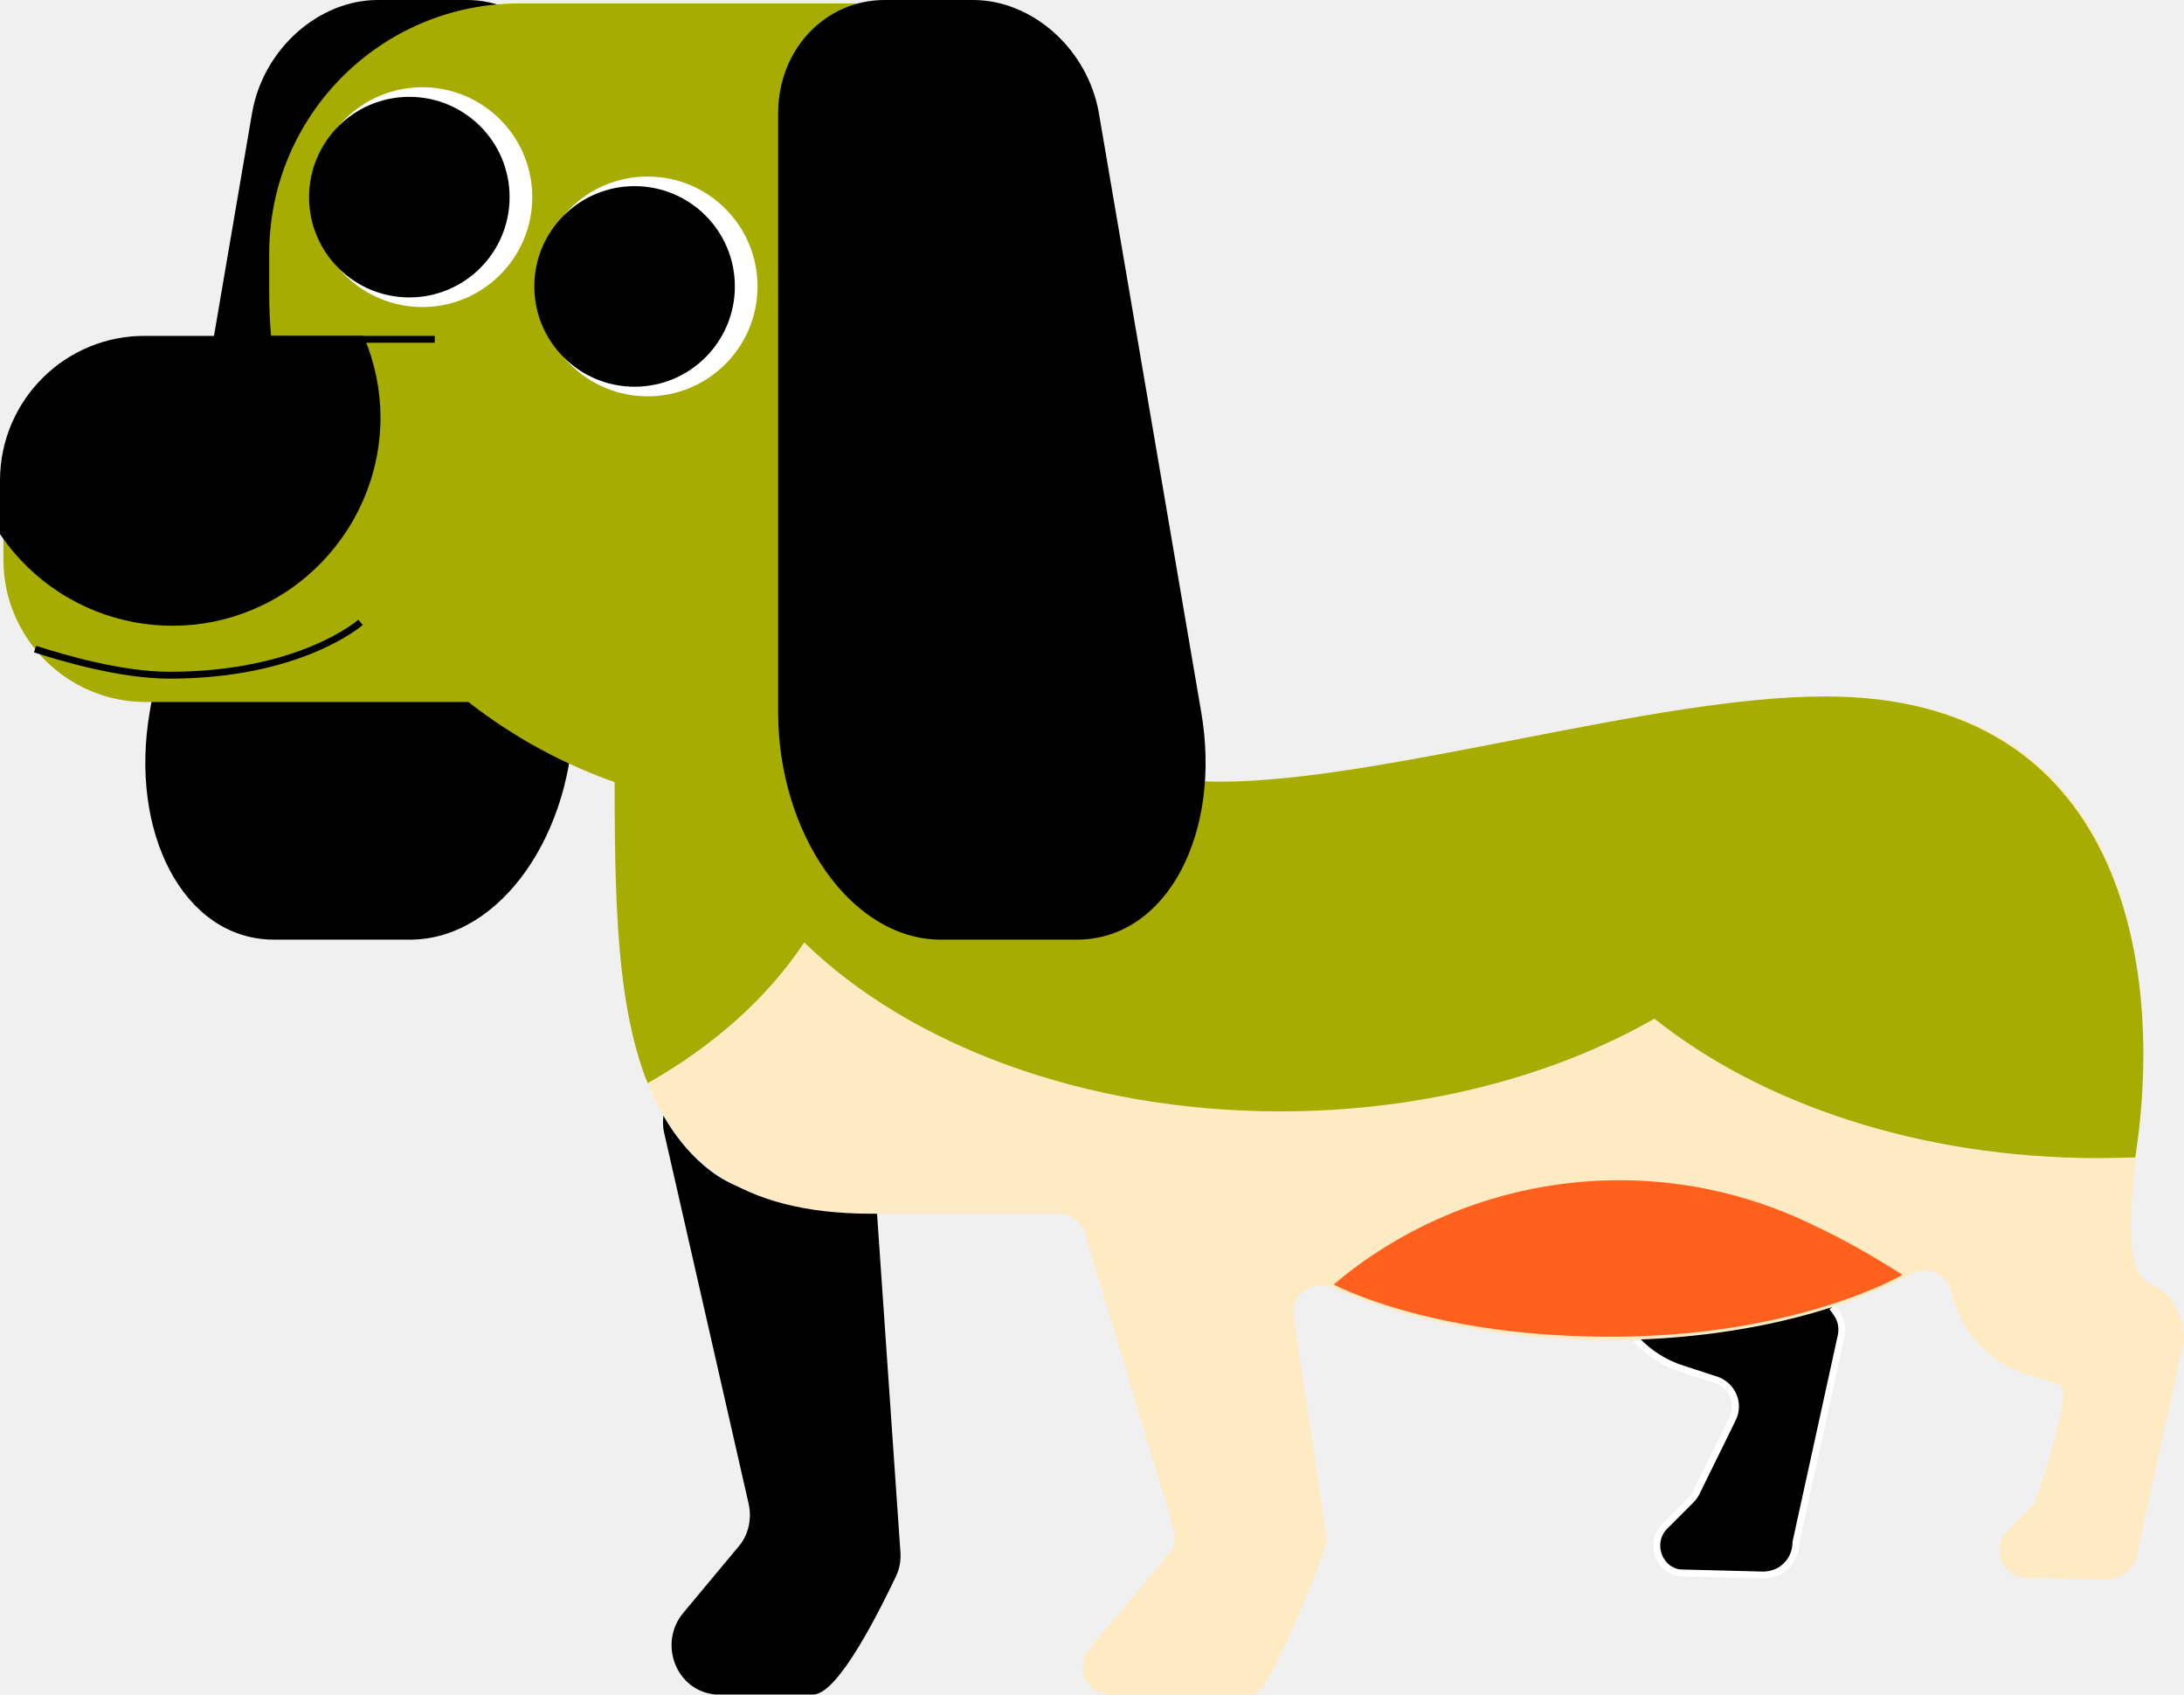
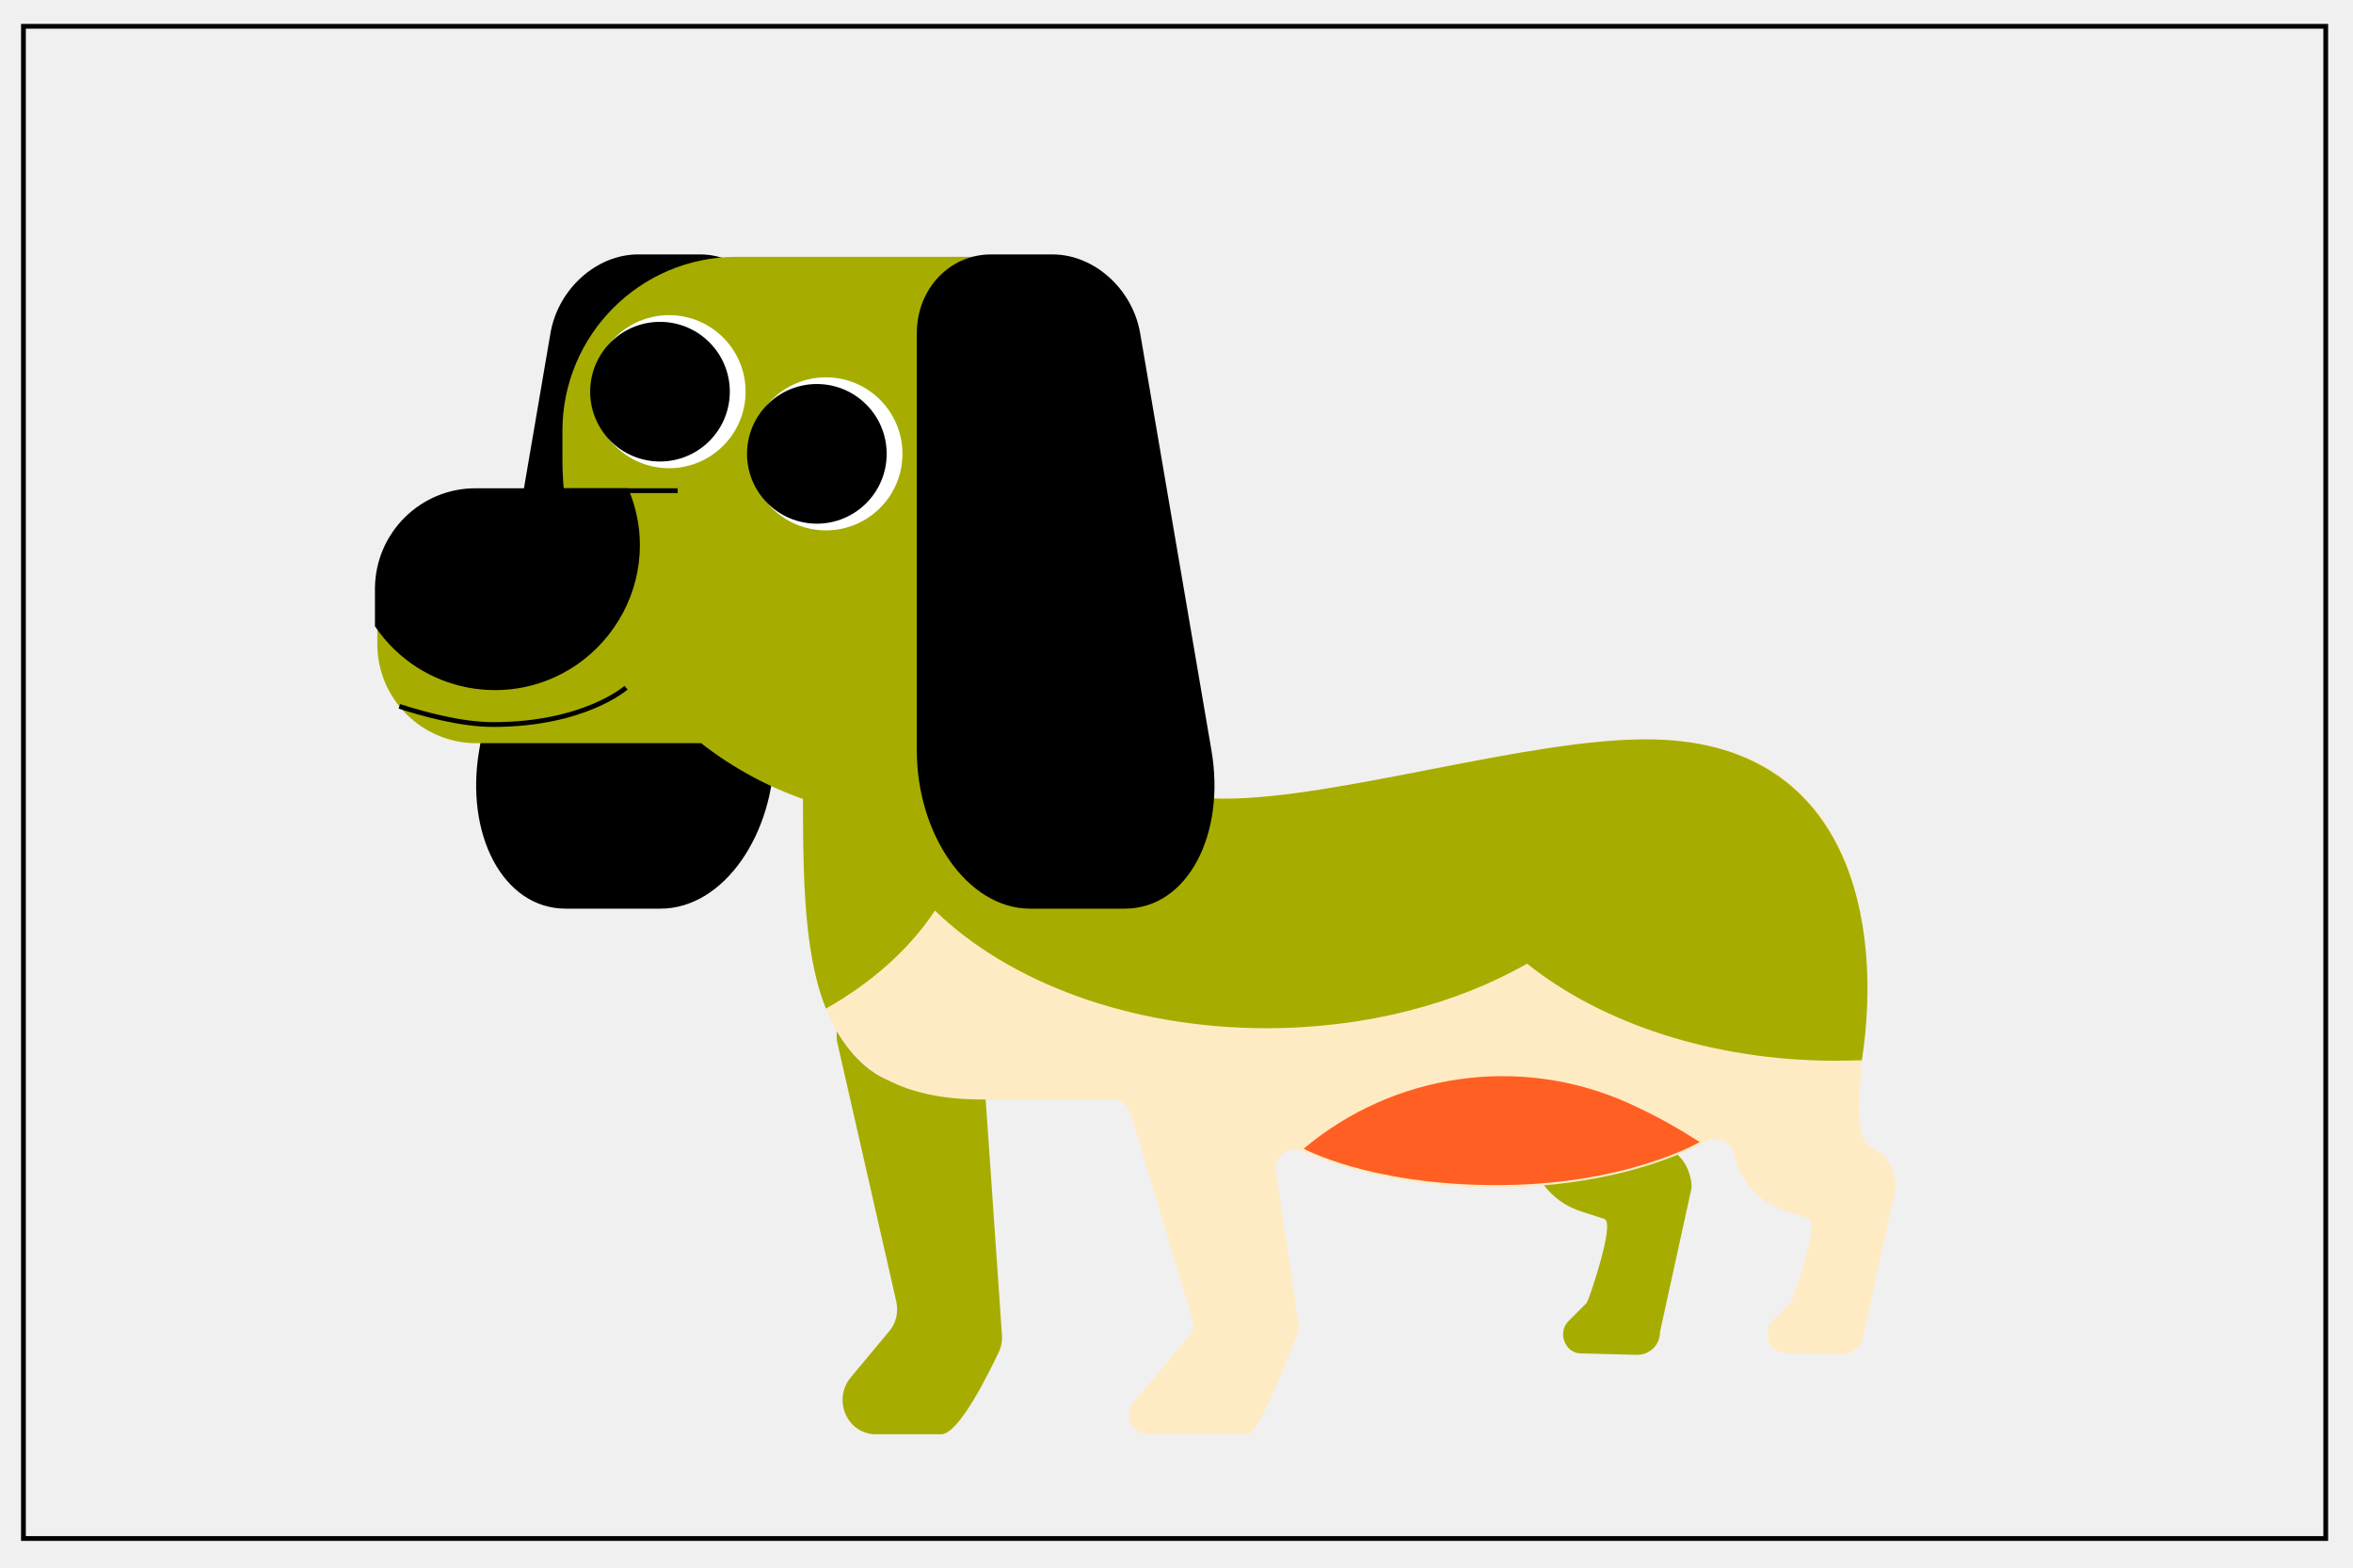
- <svg xmlns="http://www.w3.org/2000/svg" version="1.1" id="Layer_1" x="0px" y="0px" width="318px" height="246.7px" viewBox="0 0 318 246.7" style="enable-background:new 0 0 318 246.7;" xml:space="preserve">
+ <svg xmlns="http://www.w3.org/2000/svg" version="1.1" id="Layer_1" x="0px" y="0px" width="492px" height="327.7px" viewBox="0 0 492 327.7" style="enable-background:new 0 0 492 327.7;" xml:space="preserve">
  <style type="text/css">
- 	.st0{stroke:#FFFFFF;stroke-miterlimit:10;}
+ 	.st0{fill:#A6AD00;}
	.st1{fill:#FFEBC3;}
- 	.st2{fill:#A6AD00;}
- 	.st3{fill:#FF601D;}
- 	.st4{stroke:#000000;}
- 	.st5{fill:none;stroke:#000000;}
- 	.st6{fill:#FFFFFF;}
+ 	.st2{fill:#FF5F23;}
+ 	.st3{stroke:#000000;}
+ 	.st4{fill:none;stroke:#000000;}
+ 	.st5{fill:#FFFFFF;}
+ 	.st6{fill:none;stroke:#000000;stroke-miterlimit:10;}
</style>
-   <path class="st0" d="M238.2,195c1.9,2,4.2,3.5,6.8,4.3l4.9,1.6c2.1,0.7,3.3,3,2.6,5.1c-0.1,0.2-0.1,0.3-0.2,0.5l-5.3,10.8  c-0.2,0.4-0.5,0.8-0.8,1.1l-3.8,3.8c-1.6,1.6-1.5,4.1,0,5.7c0.7,0.7,1.6,1.1,2.6,1.1h0.1l11.6,0.3c2.7,0,4.8-2.1,4.8-4.8l6.6-30.1  c0.2-1.1,0-2.2-0.6-3.1l-0.7-1" />
-   <path d="M127.7,176.7l3.4,49.2c0.1,1.2-0.1,2.4-0.6,3.5c-2.2,4.6-8.4,17.3-12.1,17.3h-14.2c-5.8-0.5-8.4-7.5-4.7-11.9l8-9.6  c1.5-1.7,2-4.1,1.5-6.3l-12.3-54c-0.2-0.8-0.2-1.7-0.1-2.5c0,0,3.7,7.2,10.3,10.1C114.8,176,127.7,176.7,127.7,176.7z" />
-   <path class="st1" d="M177.7,113.8c-23.6,0-63.9-17.8-63.9-17.8c-27.9,0-24.3-16.9-24.3,11.1l0,0c0,38.4-1,69.6,37.4,69.6h27.2  c1.8,0,3.4,1.2,3.9,2.9l12.9,43c0.4,1.3,0.1,2.7-0.8,3.7l-11.5,13.8c-1.4,1.7-1.2,4.2,0.4,5.6c0.2,0.2,0.4,0.3,0.7,0.5  c0.7,0.3,1.4,0.5,2.1,0.5h20.7c2.3,0,8.8-16.9,10.4-21.2c0.2-0.6,0.3-1.3,0.2-2l-4.7-31.7c-0.4-2.2,1.1-4.2,3.3-4.6  c0.8-0.1,1.6,0,2.3,0.3c10.8,4.8,24.8,7.6,40.1,7.6c17.4,0,33.1-3.7,44.2-9.6c1.9-1.1,4.4-0.4,5.4,1.5c0.2,0.3,0.3,0.6,0.4,0.9  l0.3,1.2c1.5,5.2,5.4,9.3,10.5,10.9l4.9,1.6c2.3,0.8-3.4,17.2-3.7,17.5l-3.8,3.8c-1.6,1.6-1.5,4.1,0,5.7c0.7,0.7,1.6,1.1,2.6,1.1  h0.1l11.6,0.3c2.7,0,4.8-2.1,4.8-4.8l6.6-30.1c0.1-0.7-0.3-6.2-4.9-8.2c-4-1.7-2.9-11.4-1.8-21.1c3-27.3-2.3-64.4-45.3-64.4  C241,101.3,201.3,113.8,177.7,113.8z" />
-   <path class="st2" d="M265.9,101.4c-24.9-0.1-64.6,12.4-88.2,12.4S113.8,96,113.8,96c-27.9,0-24.3-16.9-24.3,11.1  c0,19.9-0.3,37.9,4.8,50.6c9.7-5.5,17.5-12.5,22.8-20.5c15.3,14.9,40.7,24.6,69.3,24.6c20.8,0,39.8-5.1,54.5-13.5  c15.5,12.4,38.7,20.3,64.5,20.3c1.8,0,5.5-0.1,5.5-0.1C315.3,140.3,308.9,101.4,265.9,101.4z" />
-   <path id="tummy-on" class="st3" d="M194.2,187c0,0,13.6,7.4,39.1,7.6c27.9,0.3,43.7-9,43.7-9c-4.2-2.7-8.6-5.2-13.1-7.3  c-22.2-10.8-48.6-7.9-68,7.3L194.2,187z" />
-   <path class="st4" d="M83,103.7V16.5c0-9.1-6.7-16-15-16H55c-8.3,0-16.2,6.9-17.8,16l-14.9,87.2c-3,17.3,4.8,32.6,17.6,32.6h19.8  C72.6,136.3,83,121,83,103.7z" />
-   <path class="st2" d="M125.8,0.5H75.6c-20.1,0-36.4,16.3-36.4,36.4l0,0v5.7c0,2.3,0.1,4.5,0.3,6.7H21.2C9.8,49.3,0.5,58.5,0.5,70l0,0  v11.5c0,11.4,9.3,20.7,20.7,20.7h47c13.3,10.4,29.7,16,46.6,16h10.9c13.8,0,25-11.2,25-25V25.4C150.7,11.6,139.5,0.5,125.8,0.5z" />
-   <path class="st4" d="M113.8,103.7V16.5c0-9.1,6.7-16,15-16h12.9c8.3,0,16.2,6.9,17.8,16l14.9,87.2c3,17.3-4.8,32.6-17.6,32.6H137  C124.2,136.3,113.8,121,113.8,103.7z" />
-   <path id="nose" class="st4" d="M0.5,70v7.6c9.3,13.6,27.8,17.1,41.4,7.8c8.1-5.6,13-14.8,13-24.6c0-3.9-0.8-7.8-2.3-11.4H21.2  c-11.3-0.1-20.6,9-20.7,20.4C0.5,69.8,0.5,69.9,0.5,70z" />
-   <path id="nosetop" class="st4" d="M63.3,49.4H32" />
-   <path id="mouth" class="st5" d="M52.5,90.6c0,0-8.7,7.7-27.8,7.7c-7,0-15.2-2.4-19.6-3.8" />
-   <circle class="st6" cx="61.5" cy="28.7" r="16" />
-   <circle class="st4" cx="59.6" cy="28.7" r="14.1" />
-   <circle class="st6" cx="94.3" cy="41.7" r="16" />
-   <circle class="st4" cx="92.4" cy="41.7" r="14.1" />
+   <path class="st0" d="M314,238.8c1.9-1.1,4.4-0.4,5.4,1.5c0.2,0.3,0.3,0.6,0.4,0.9l0.3,1.2c1.5,5.2,5.4,9.3,10.5,10.9l4.9,1.6  c2.3,0.8-3.4,17.2-3.7,17.5l-3.8,3.8c-1.6,1.6-1.5,4.1,0,5.7c0.7,0.7,1.6,1.1,2.6,1.1h0.1l11.6,0.3c2.7,0,4.8-2.1,4.8-4.8l6.6-30.1  c0.1-0.7-0.3-6.2-4.9-8.2c-4-1.7-2.9-11.4-1.8-21.1" />
+   <path class="st0" d="M206.1,229.9l3.4,49.2c0.1,1.2-0.1,2.4-0.6,3.5c-2.2,4.6-8.4,17.3-12.1,17.3h-14.2c-5.8-0.5-8.4-7.5-4.7-11.9  l8-9.6c1.5-1.7,2-4.1,1.5-6.3l-12.3-54c-0.2-0.8-0.2-1.7-0.1-2.5c0,0,3.7,7.2,10.3,10.1C193.2,229.2,206.1,229.9,206.1,229.9z" />
+   <path class="st1" d="M256.1,167c-23.6,0-63.9-17.8-63.9-17.8c-27.9,0-24.3-16.9-24.3,11.1l0,0c0,38.4-1,69.6,37.4,69.6h27.2  c1.8,0,3.4,1.2,3.9,2.9l12.9,43c0.4,1.3,0.1,2.7-0.8,3.7L237,293.3c-1.4,1.7-1.2,4.2,0.4,5.6c0.2,0.2,0.4,0.3,0.7,0.5  c0.7,0.3,1.4,0.5,2.1,0.5h20.7c2.3,0,8.8-16.9,10.4-21.2c0.2-0.6,0.3-1.3,0.2-2l-4.7-31.7c-0.4-2.2,1.1-4.2,3.3-4.6  c0.8-0.1,1.6,0,2.3,0.3c10.8,4.8,24.8,7.6,40.1,7.6c17.4,0,33.1-3.7,44.2-9.6c1.9-1.1,4.4-0.4,5.4,1.5c0.2,0.3,0.3,0.6,0.4,0.9  l0.3,1.2c1.5,5.2,5.4,9.3,10.5,10.9l4.9,1.6c2.3,0.8-3.4,17.2-3.7,17.5l-3.8,3.8c-1.6,1.6-1.5,4.1,0,5.7c0.7,0.7,1.6,1.1,2.6,1.1  h0.1l11.6,0.3c2.7,0,4.8-2.1,4.8-4.8l6.6-30.1c0.1-0.7-0.3-6.2-4.9-8.2c-4-1.7-2.9-11.4-1.8-21.1c3-27.3-2.3-64.4-45.3-64.4  C319.4,154.5,279.7,167,256.1,167z" />
+   <path class="st0" d="M344.3,154.6c-24.9-0.1-64.6,12.4-88.2,12.4s-63.9-17.8-63.9-17.8c-27.9,0-24.3-16.9-24.3,11.1  c0,19.9-0.3,37.9,4.8,50.6c9.7-5.5,17.5-12.5,22.8-20.5c15.3,14.9,40.7,24.6,69.3,24.6c20.8,0,39.8-5.1,54.5-13.5  c15.5,12.4,38.7,20.3,64.5,20.3c1.8,0,5.5-0.1,5.5-0.1C393.7,193.5,387.3,154.6,344.3,154.6z" />
+   <path id="tummy" class="st2" d="M272.6,240.2c0,0,13.6,7.4,39.1,7.6c27.9,0.3,43.7-9,43.7-9c-4.2-2.7-8.6-5.2-13.1-7.3  c-22.2-10.8-48.6-7.9-68,7.3L272.6,240.2z" />
+   <path class="st3" d="M161.4,156.9V69.7c0-9.1-6.7-16-15-16h-13c-8.3,0-16.2,6.9-17.8,16l-14.9,87.2c-3,17.3,4.8,32.6,17.6,32.6h19.8  C151,189.5,161.4,174.2,161.4,156.9z" />
+   <path class="st0" d="M204.2,53.7H154c-20.1,0-36.4,16.3-36.4,36.4l0,0v5.7c0,2.3,0.1,4.5,0.3,6.7H99.6c-11.4,0-20.7,9.2-20.7,20.7  l0,0v11.5c0,11.4,9.3,20.7,20.7,20.7h47c13.3,10.4,29.7,16,46.6,16h10.9c13.8,0,25-11.2,25-25V78.6  C229.1,64.8,217.9,53.7,204.2,53.7z" />
+   <path class="st3" d="M192.2,156.9V69.7c0-9.1,6.7-16,15-16h12.9c8.3,0,16.2,6.9,17.8,16l14.9,87.2c3,17.3-4.8,32.6-17.6,32.6h-19.8  C202.6,189.5,192.2,174.2,192.2,156.9z" />
+   <path id="nose" class="st3" d="M78.9,123.2v7.6c9.3,13.6,27.8,17.1,41.4,7.8c8.1-5.6,13-14.8,13-24.6c0-3.9-0.8-7.8-2.3-11.4H99.6  c-11.3-0.1-20.6,9-20.7,20.4C78.9,123,78.9,123.1,78.9,123.2z" />
+   <path id="Nose-2" class="st3" d="M141.7,102.6h-31.3" />
+   <path id="Nose-3" class="st4" d="M130.9,143.8c0,0-8.7,7.7-27.8,7.7c-7,0-15.2-2.4-19.6-3.8" />
+   <circle class="st5" cx="139.9" cy="81.9" r="16" />
+   <circle class="st3" cx="138" cy="81.9" r="14.1" />
+   <circle class="st5" cx="172.7" cy="94.9" r="16" />
+   <circle class="st3" cx="170.8" cy="94.9" r="14.1" />
+   <rect x="4.9" y="5.5" class="st6" width="481.4" height="316.2" />
</svg>
